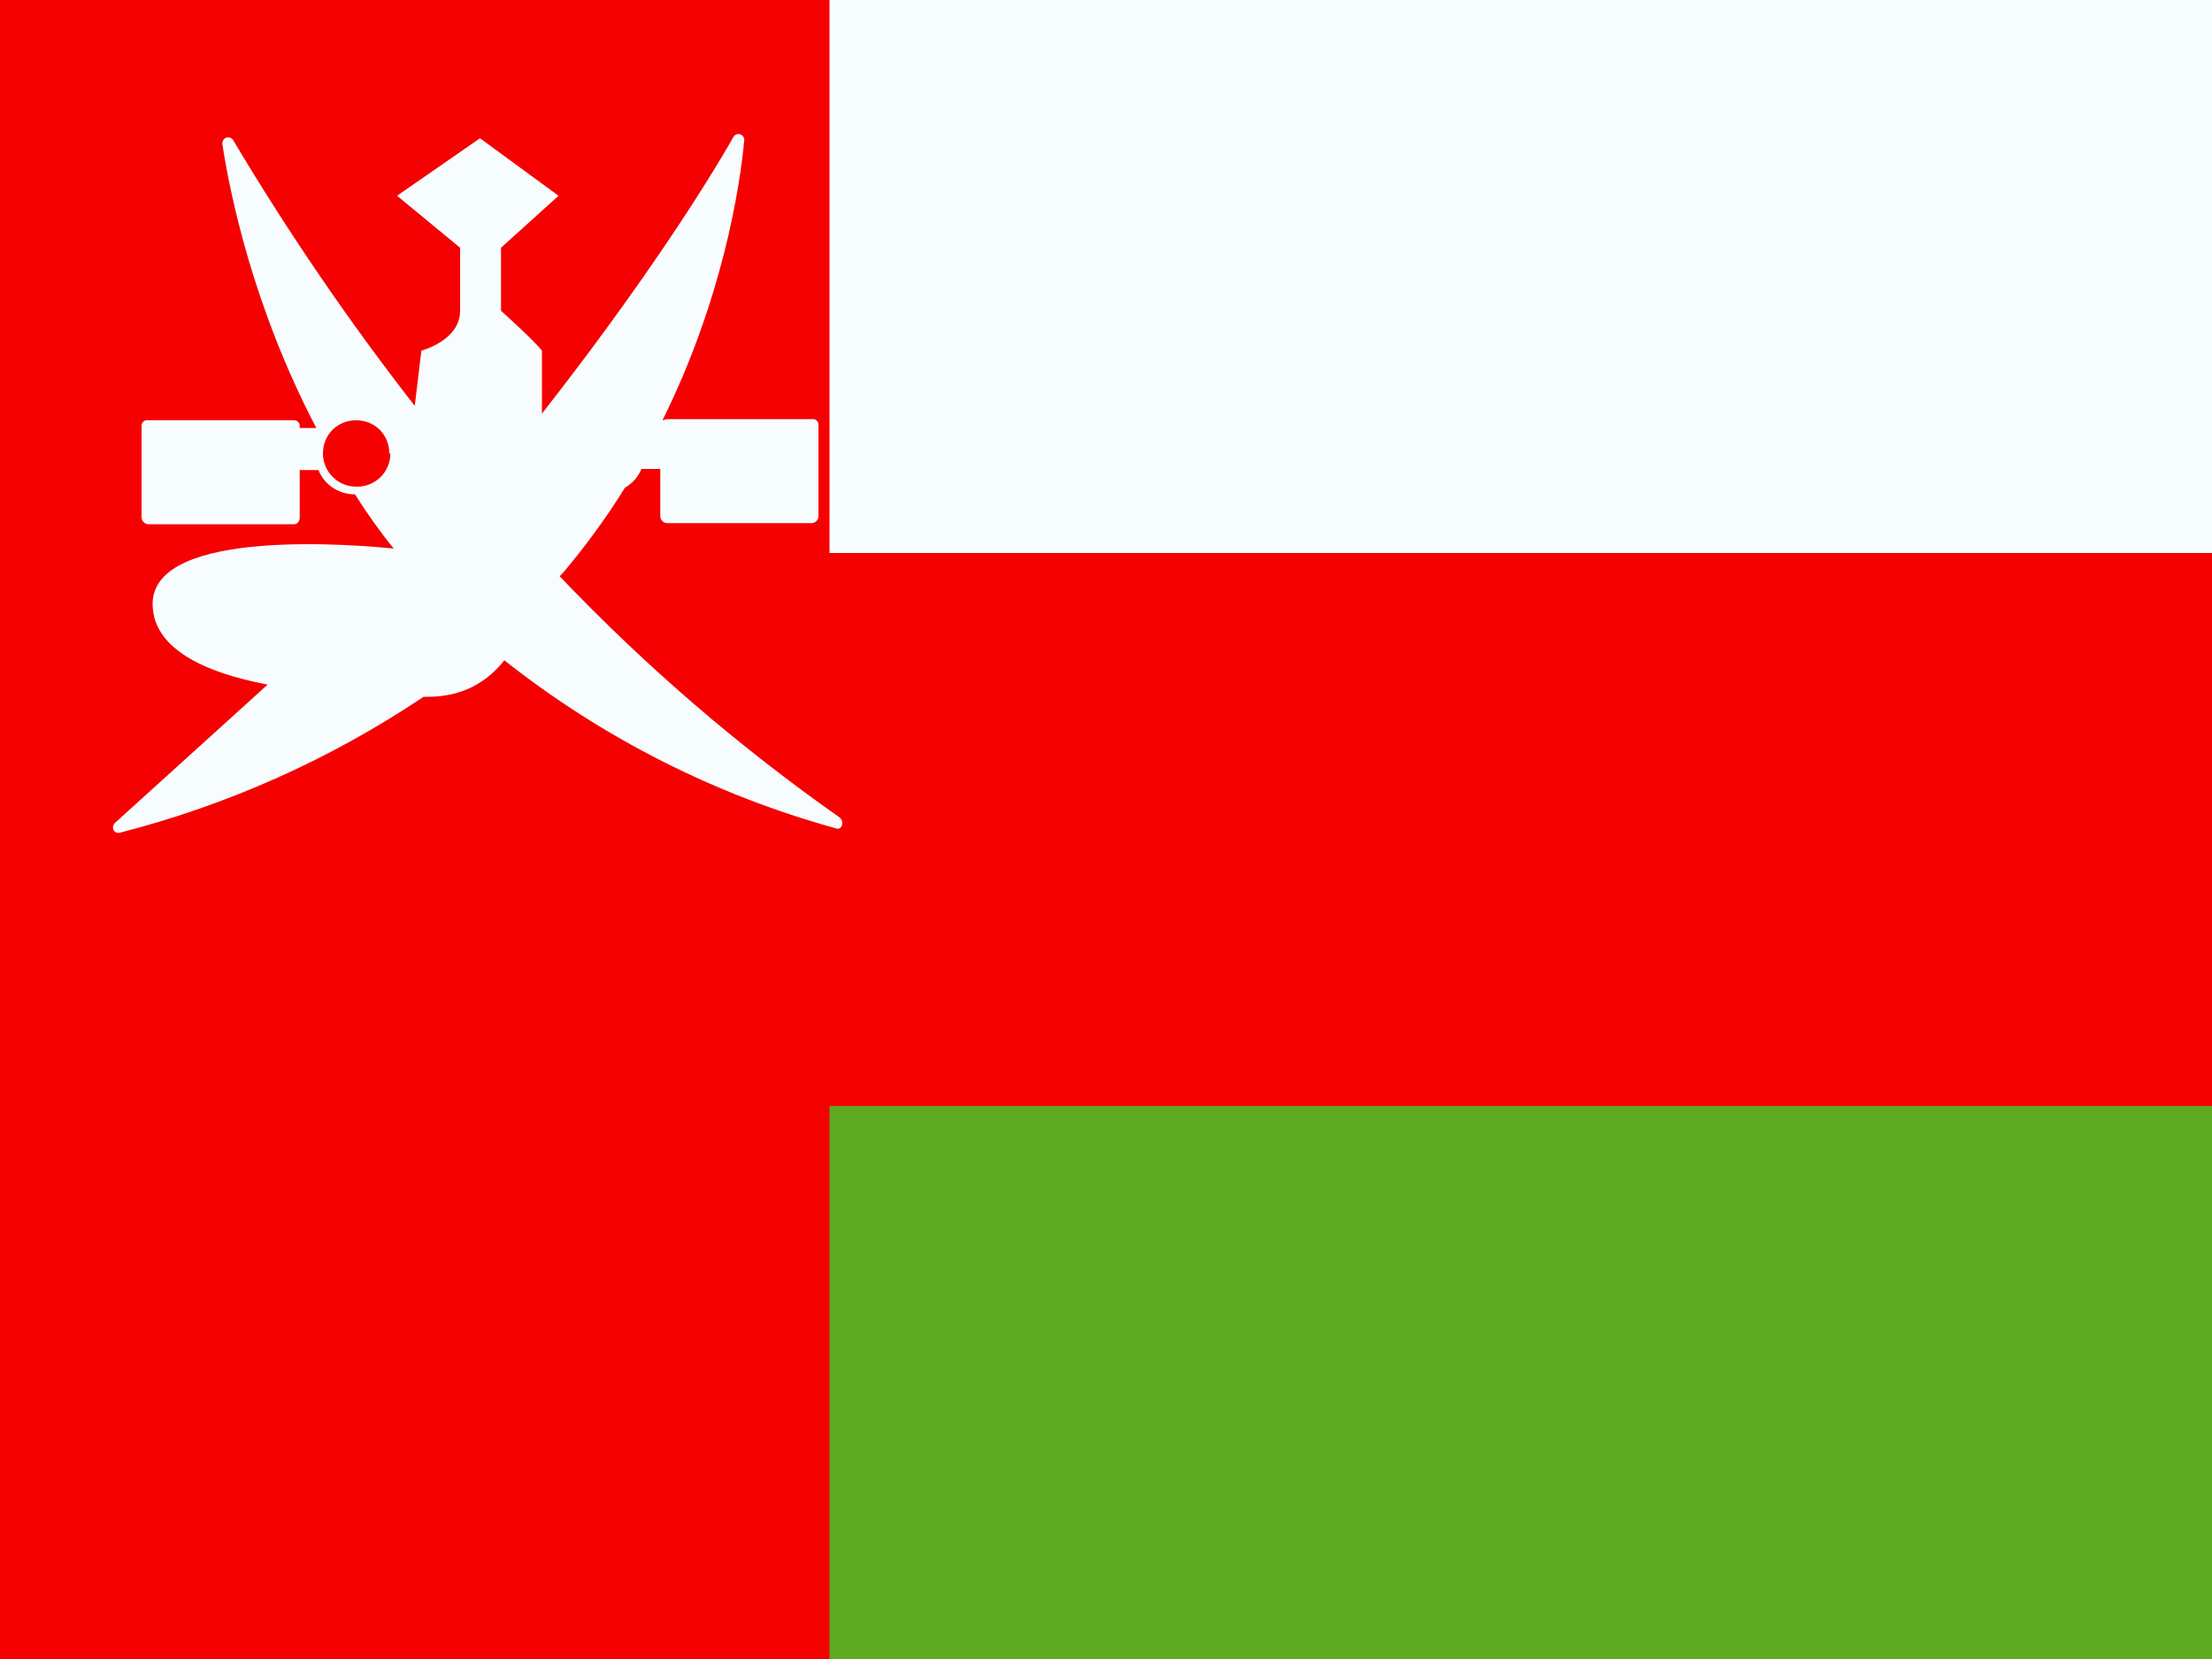
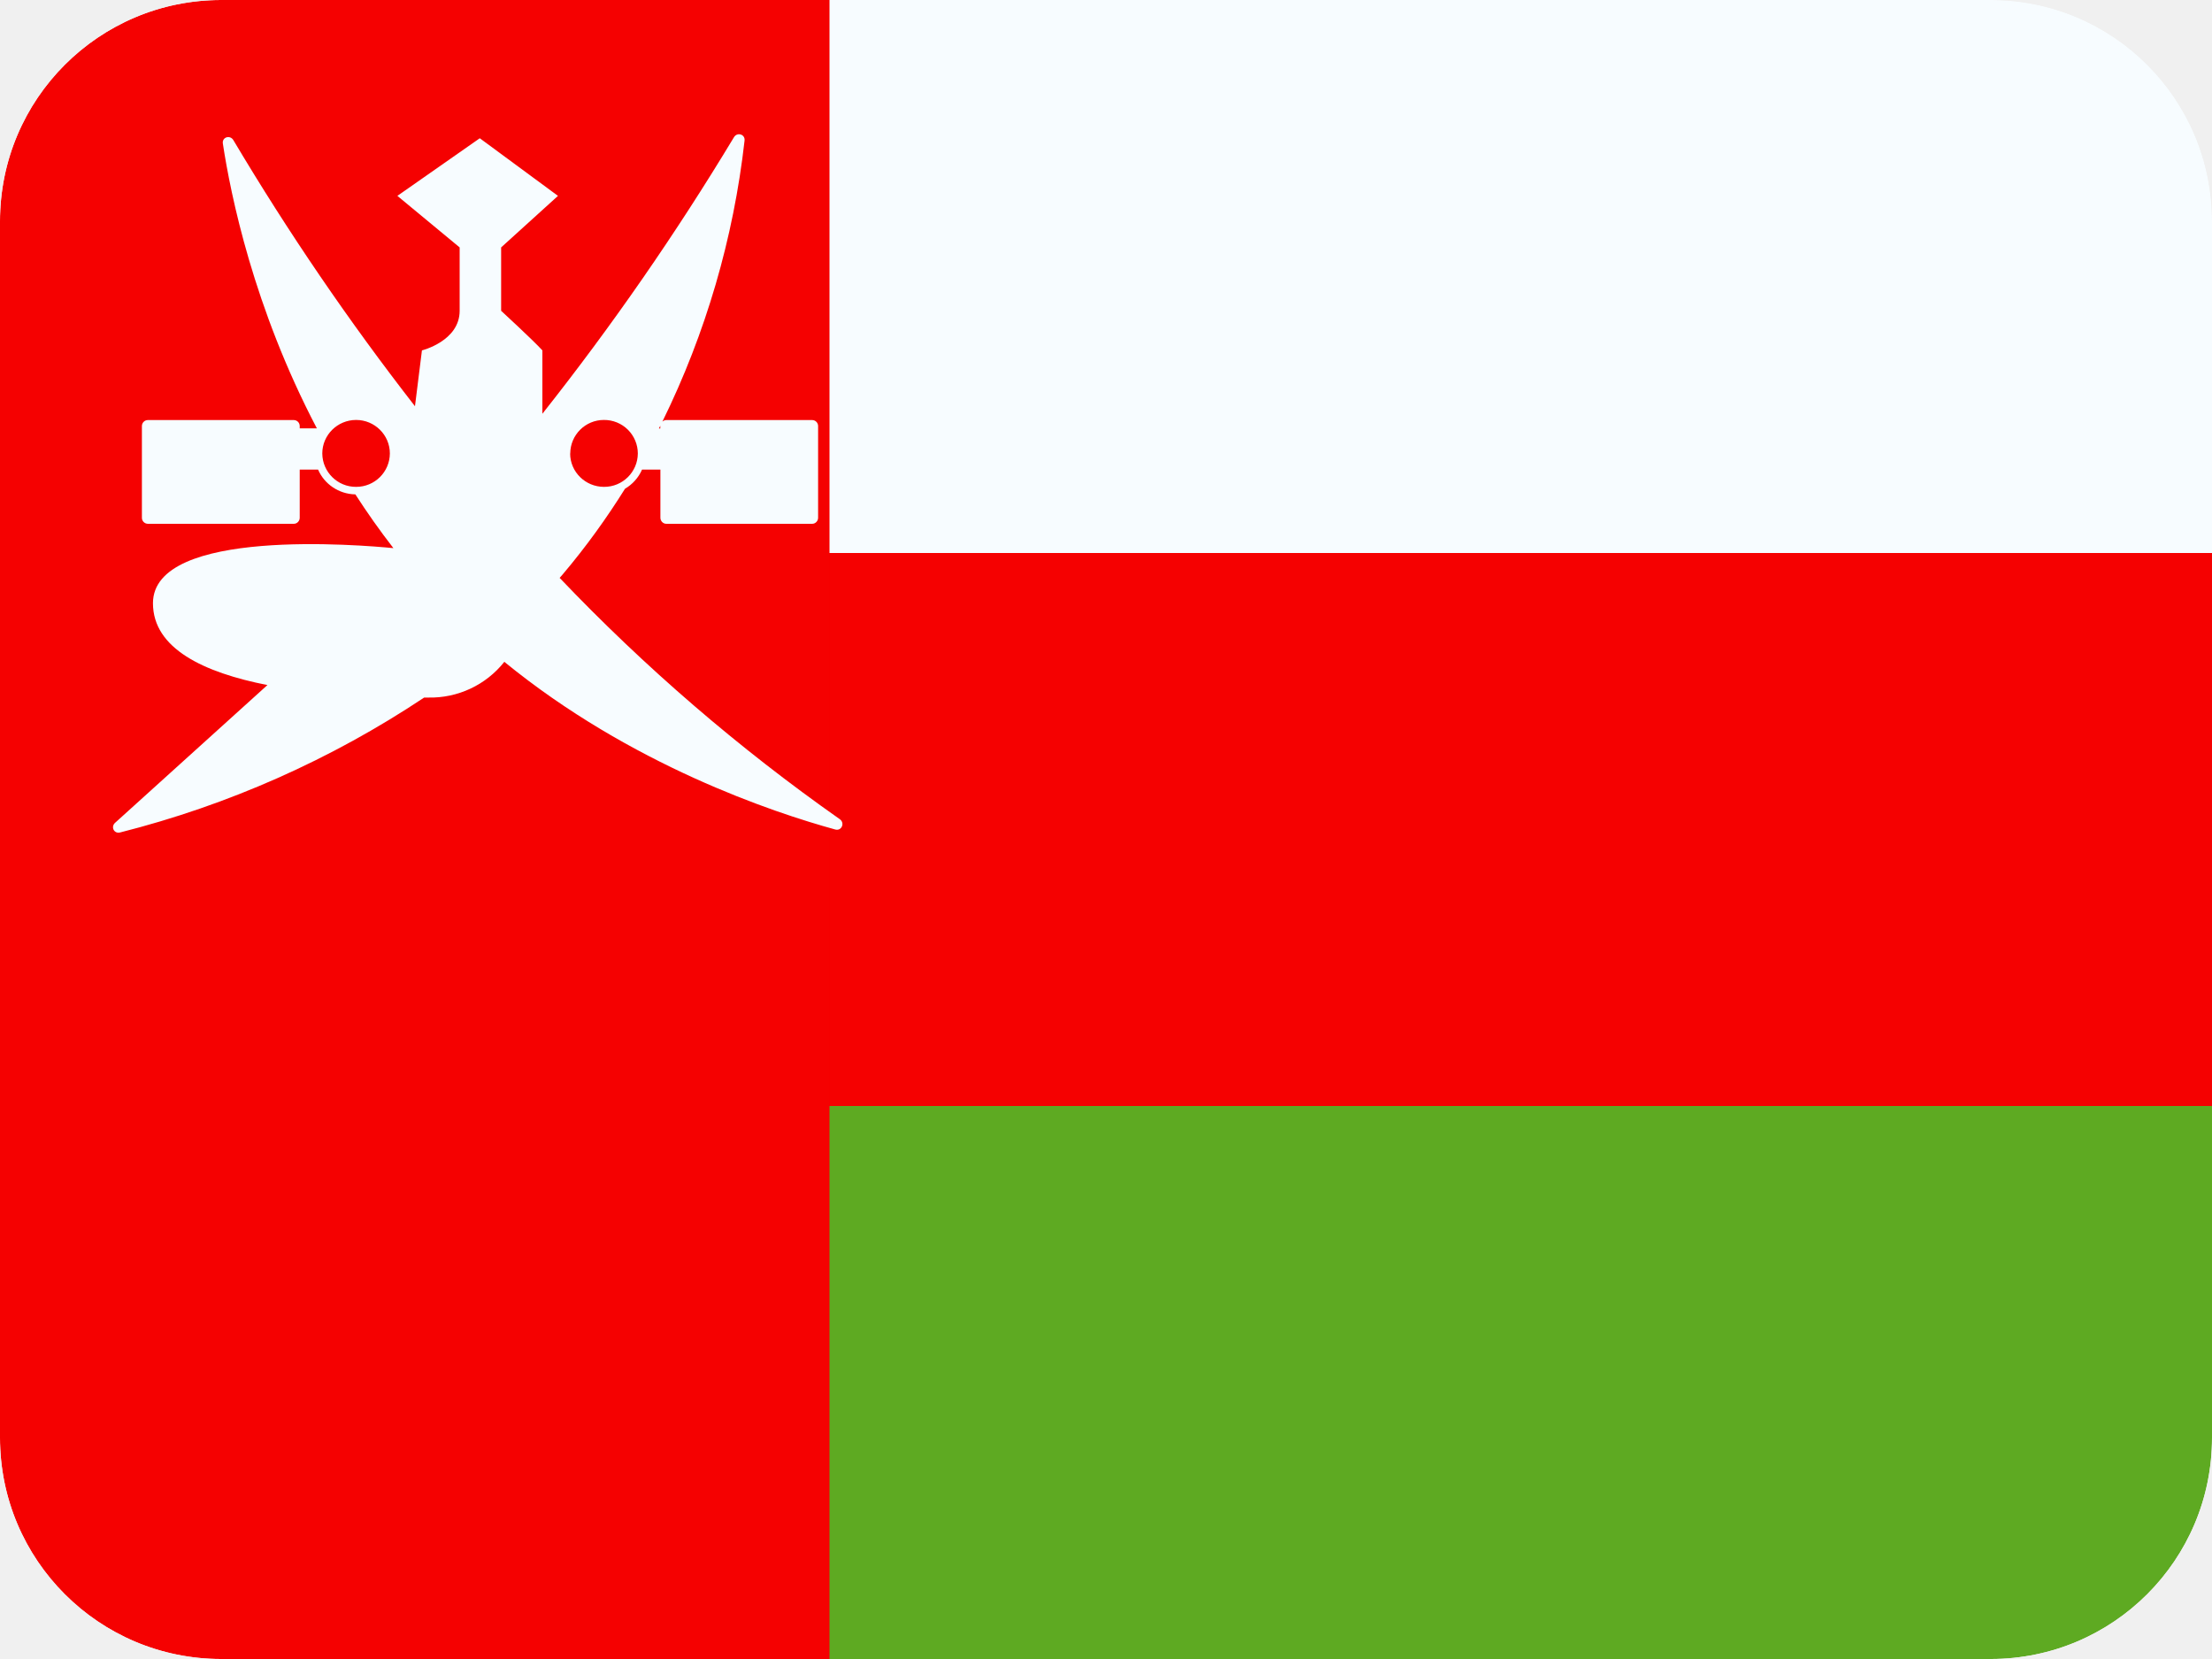
- <svg xmlns="http://www.w3.org/2000/svg" viewBox="0 0 20 15" fill="none">
-   <path d="M0 0v15h20V0H0Z" fill="#f50101" />
-   <path d="M0 0v5h20V0H0Z" fill="#f7fcff" />
-   <path d="M0 10v5h20v-5H0Z" fill="#5eaa22" />
-   <path fill="#f50101" d="M0 0h7.5v15H0z" />
-   <path d="M6.73 1.27c0-.06-.07-.08-.1-.03-.22.39-.79 1.3-1.73 2.5v-.57c-.08-.1-.37-.36-.37-.36v-.57l.52-.47-.71-.52-.75.52.57.47v.57c0 .27-.35.36-.35.36l-.06.5a23.36 23.36 0 0 1-1.64-2.4c-.03-.05-.1-.03-.1.03.07.46.28 1.48.85 2.57h-.15v-.02a.05.05 0 0 0-.05-.05H1.34a.05.05 0 0 0-.06.05v.83c0 .03.03.06.06.06h1.32c.03 0 .05-.03.05-.06v-.43h.17c.05.13.18.22.33.22.1.16.22.33.35.49-.29-.03-2.18-.2-2.18.5 0 .4.46.62 1.04.73L1.04 7.44c-.04.04-.01.1.04.09A8.9 8.9 0 0 0 3.83 6.3h.04c.32 0 .54-.14.69-.33a8.46 8.46 0 0 0 3 1.52c.05.02.08-.06.03-.1a16.98 16.98 0 0 1-2.53-2.18l.03-.03c.21-.25.4-.51.56-.77.07-.04.12-.1.15-.17h.17v.43c0 .03.03.06.06.06h1.31c.03 0 .06-.03.06-.06v-.83a.05.05 0 0 0-.06-.05H6.03l-.04.01c.54-1.09.7-2.1.74-2.54Zm-.76 2.6v-.02l-.01.02h.01Zm-2.44.23a.3.3 0 0 1-.31.3.3.3 0 0 1-.3-.3c0-.17.13-.3.3-.3.17 0 .3.13.3.3Zm1.63 0c0 .17.13.3.3.3a.3.3 0 0 0 .3-.3.3.3 0 0 0-.3-.3.3.3 0 0 0-.3.3Z" fill="#f7fcff" />
+ <svg xmlns="http://www.w3.org/2000/svg" width="20" height="15" fill="transparent" viewBox="0 0 20 15">
+   <g clip-path="url(#a)">
+     <mask id="b" width="20" height="15" x="0" y="0" maskUnits="userSpaceOnUse" style="mask-type:luminance">
+       <path fill="#fff" d="M0 0h20v15H0z" />
+     </mask>
+     <g mask="url(#b)">
+       <path fill="#F50101" fill-rule="evenodd" d="M0 0v15h20V0H0Z" clip-rule="evenodd" />
+       <mask id="c" width="20" height="15" x="0" y="0" maskUnits="userSpaceOnUse" style="mask-type:luminance">
+         <path fill="#fff" fill-rule="evenodd" d="M0 0v15h20V0H0Z" clip-rule="evenodd" />
+       </mask>
+       <g mask="url(#c)">
+         <path fill="#F7FCFF" fill-rule="evenodd" d="M0 0v5h20V0H0Z" clip-rule="evenodd" />
+         <path fill="#5EAA22" fill-rule="evenodd" d="M0 10v5h20v-5H0Z" clip-rule="evenodd" />
+         <path fill="#F50101" d="M0 0h7.5v15H0z" />
+         <path fill="#F7FCFF" fill-rule="evenodd" d="M6.732 1.27c.006-.056-.067-.078-.096-.029a23.922 23.922 0 0 1-1.732 2.5v-.573c-.089-.097-.373-.358-.373-.358v-.573l.514-.466-.707-.521-.745.521.563.466v.573c0 .274-.341.358-.341.358l-.063.505A23.356 23.356 0 0 1 2.11 1.267c-.03-.05-.104-.027-.095.031.07.461.277 1.483.85 2.575H2.71v-.02a.054.054 0 0 0-.054-.055H1.338a.054.054 0 0 0-.055.054v.83c0 .03.025.054.055.054h1.318c.03 0 .054-.025.054-.055v-.435h.166c.056.13.186.221.337.224.105.163.22.326.344.486-.286-.028-2.174-.189-2.174.498 0 .41.46.627 1.035.74L1.04 7.44c-.04.037-.009.1.045.087a8.896 8.896 0 0 0 2.75-1.22h.036a.854.854 0 0 0 .689-.323C5.7 6.916 6.992 7.346 7.552 7.5c.058.016.09-.06.04-.094A16.983 16.983 0 0 1 5.06 5.225l.028-.032c.214-.253.4-.513.563-.774.068-.04.122-.1.154-.173h.166v.435c0 .03.024.055.054.055h1.318c.03 0 .054-.025.054-.055v-.829a.054.054 0 0 0-.054-.054H6.025a.054.054 0 0 0-.036.014 7.723 7.723 0 0 0 .743-2.541ZM5.97 3.874v-.025l-.012.025h.012ZM3.525 4.1a.304.304 0 0 1-.305.302.304.304 0 0 1-.306-.302c0-.167.137-.303.306-.303.168 0 .305.136.305.303Zm1.63 0c0 .167.138.302.306.302a.304.304 0 0 0 .306-.302.304.304 0 0 0-.306-.303.304.304 0 0 0-.305.303Z" clip-rule="evenodd" />
+       </g>
+     </g>
+   </g>
+   <defs>
+     <clipPath id="a">
+       <rect width="20" height="15" fill="#fff" rx="2" />
+     </clipPath>
+   </defs>
</svg>
